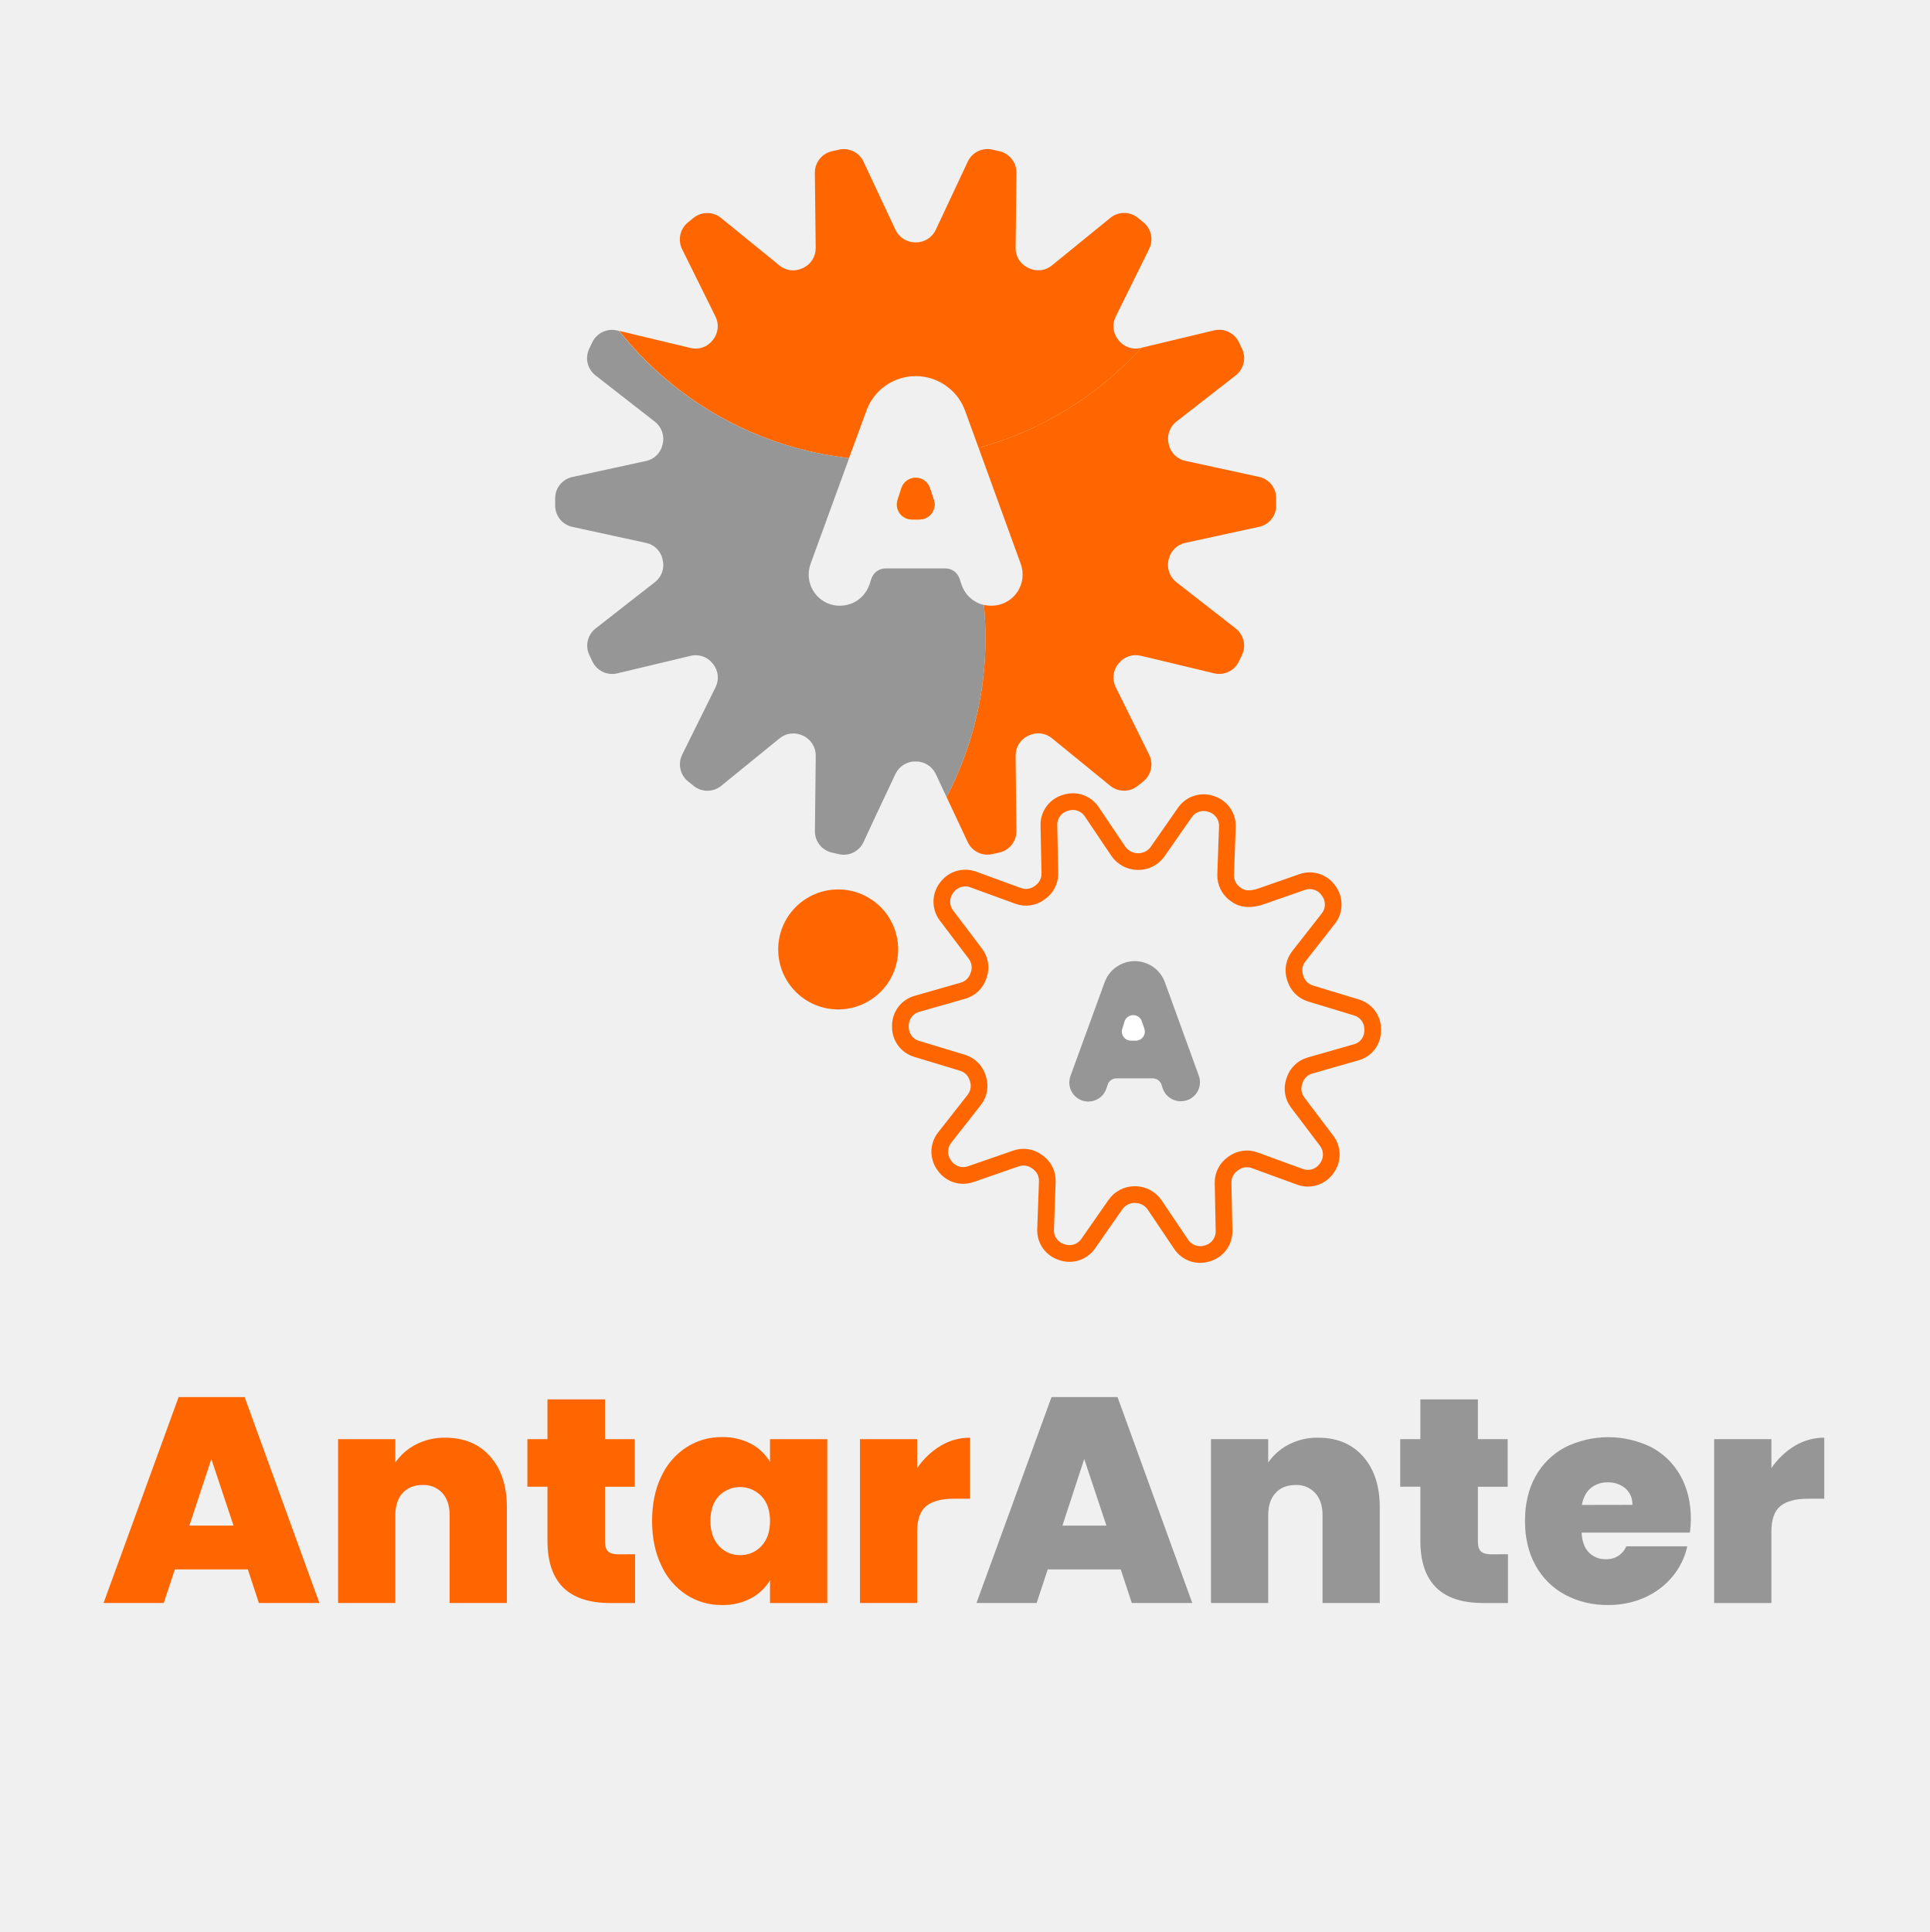
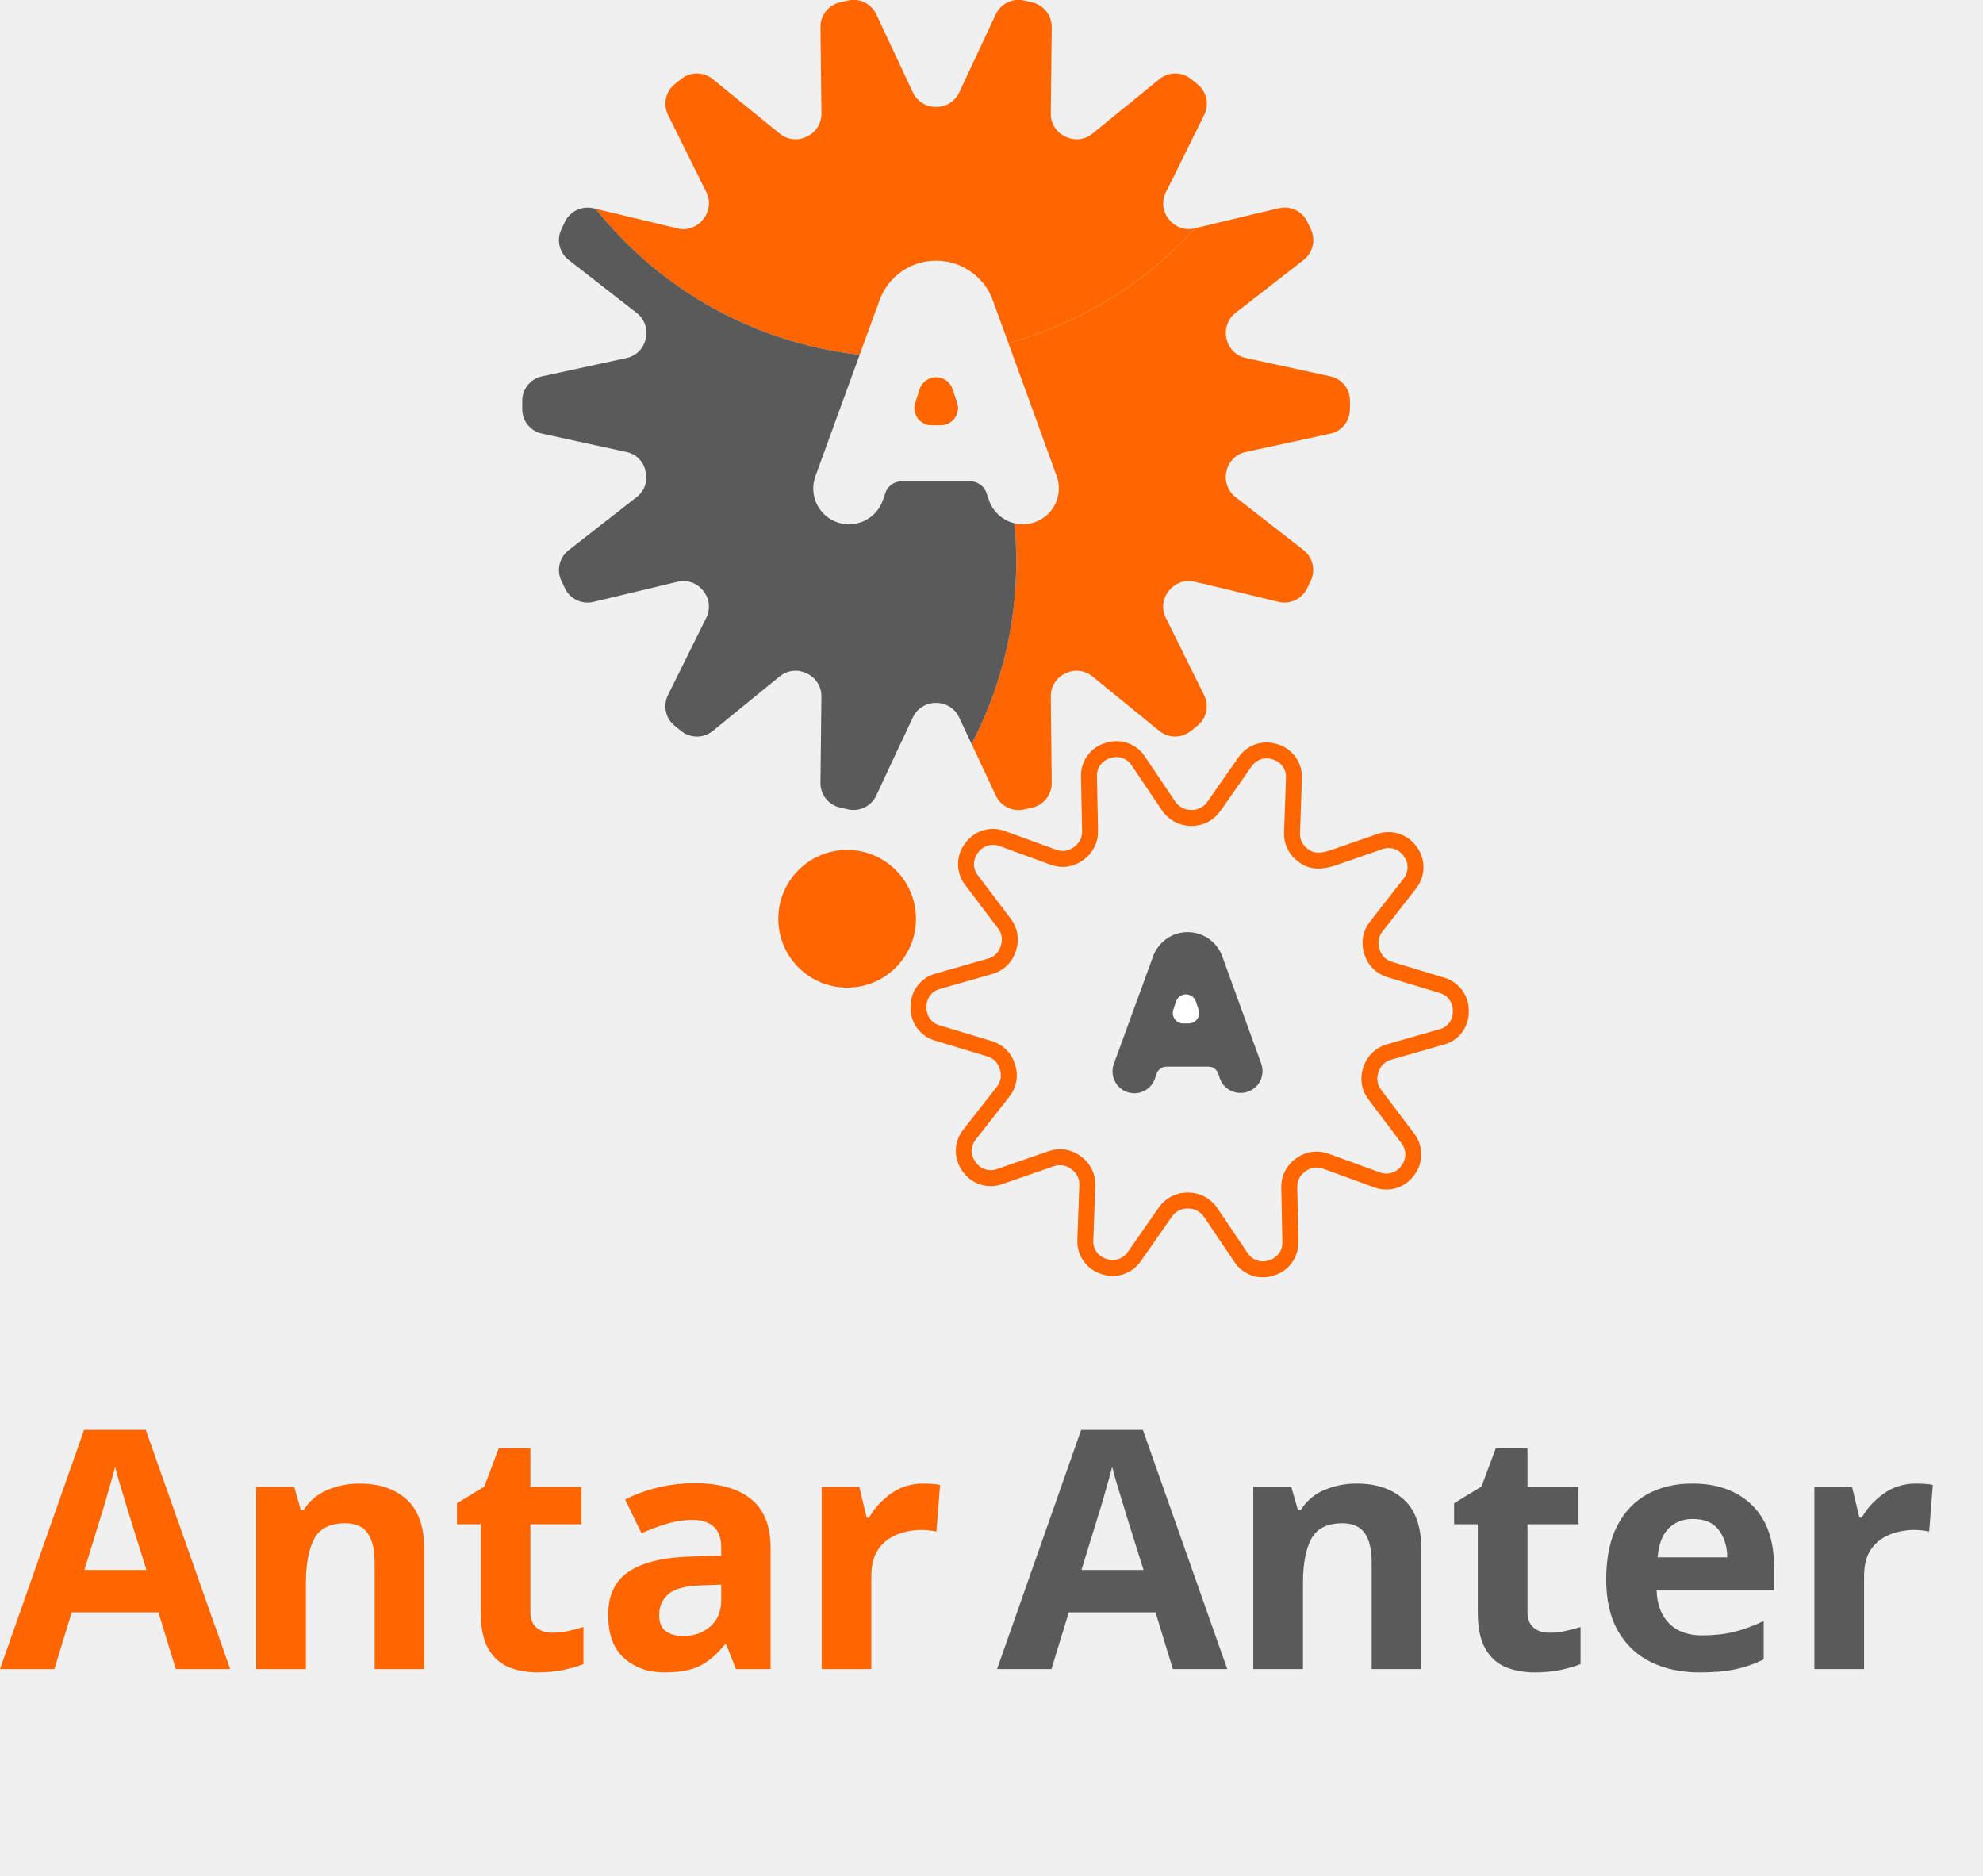
- <svg xmlns="http://www.w3.org/2000/svg" width="1040" height="1041" viewBox="0 0 1040 1041" fill="none">
-   <path d="M451.731 543.891C469.583 543.891 484.054 529.42 484.054 511.568C484.054 493.717 469.583 479.245 451.731 479.245C433.879 479.245 419.408 493.717 419.408 511.568C419.408 529.42 433.879 543.891 451.731 543.891Z" fill="#FF6600" />
-   <path d="M495.557 279.904H491.393C490.119 279.905 488.864 279.604 487.729 279.025C486.594 278.447 485.613 277.608 484.865 276.577C484.118 275.545 483.625 274.352 483.428 273.094C483.231 271.835 483.335 270.548 483.731 269.338L485.813 262.967C486.344 261.36 487.367 259.962 488.737 258.968C490.107 257.975 491.754 257.437 493.446 257.431C495.138 257.426 496.789 257.952 498.165 258.936C499.542 259.92 500.574 261.312 501.116 262.915L503.198 269.286C503.599 270.497 503.708 271.787 503.515 273.049C503.322 274.31 502.832 275.508 502.087 276.544C501.341 277.58 500.361 278.425 499.226 279.009C498.091 279.593 496.833 279.9 495.557 279.904Z" fill="url(#paint0_linear_1411_1367)" />
-   <path d="M731.052 542.829L706.287 535.313C704.376 534.736 702.637 533.699 701.221 532.292C699.805 530.885 698.756 529.152 698.167 527.246C698.094 527.027 698.021 526.819 697.959 526.6C697.34 524.696 697.2 522.668 697.55 520.697C697.9 518.725 698.731 516.87 699.968 515.295L715.926 494.912C717.559 492.822 718.471 490.26 718.526 487.608C718.58 484.956 717.774 482.358 716.228 480.203L715.853 479.672C714.312 477.523 712.116 475.93 709.595 475.13C707.073 474.331 704.361 474.369 701.862 475.237L679.814 482.93C673.568 485.096 669.331 484.429 666.083 482.004L665.677 481.712C664.042 480.525 662.721 478.955 661.831 477.141C660.94 475.327 660.506 473.323 660.566 471.302L661.482 445.381C661.58 442.741 660.822 440.14 659.322 437.966C657.821 435.792 655.657 434.161 653.154 433.316L652.561 433.118C650.047 432.282 647.33 432.281 644.816 433.116C642.302 433.951 640.125 435.577 638.611 437.751L623.923 458.821C622.747 460.507 621.178 461.881 619.351 462.825C617.525 463.768 615.496 464.252 613.44 464.234H613.19C611.106 464.217 609.058 463.692 607.222 462.706C605.386 461.719 603.819 460.3 602.655 458.571L588.373 437.366C586.92 435.184 584.803 433.528 582.336 432.643C579.868 431.758 577.181 431.691 574.673 432.452L573.632 432.775C571.154 433.6 569.006 435.2 567.507 437.339C566.007 439.477 565.235 442.042 565.304 444.653C565.46 452.408 565.679 463.537 565.814 470.594C565.843 472.606 565.378 474.593 564.459 476.383C563.541 478.172 562.197 479.709 560.547 480.859L560.13 481.161C558.513 482.33 556.635 483.085 554.659 483.361C552.683 483.637 550.669 483.425 548.794 482.743L524.497 473.874C522.01 472.961 519.296 472.874 516.756 473.624C514.215 474.374 511.984 475.921 510.391 478.038L510.006 478.558C508.426 480.688 507.579 483.273 507.592 485.925C507.605 488.577 508.478 491.153 510.079 493.267L525.694 513.9C526.899 515.49 527.696 517.351 528.015 519.32C528.334 521.289 528.167 523.306 527.526 525.195L527.308 525.84C526.687 527.737 525.611 529.453 524.174 530.838C522.736 532.223 520.982 533.234 519.063 533.783L494.183 540.893C491.664 541.591 489.437 543.081 487.832 545.144C486.227 547.206 485.329 549.731 485.272 552.344C485.272 552.552 485.272 552.761 485.272 552.969V553.593C485.299 556.198 486.161 558.725 487.732 560.803C489.302 562.881 491.497 564.401 493.996 565.138L518.761 572.644C520.67 573.224 522.407 574.263 523.823 575.669C525.238 577.075 526.288 578.806 526.881 580.711C526.954 580.93 527.016 581.149 527.089 581.357C527.699 583.257 527.835 585.278 527.485 587.244C527.135 589.209 526.309 591.058 525.08 592.631L509.09 613.003C507.454 615.091 506.539 617.654 506.483 620.306C506.427 622.958 507.232 625.557 508.778 627.713L509.153 628.233C510.694 630.383 512.889 631.977 515.41 632.778C517.931 633.579 520.644 633.544 523.144 632.678L547.607 624.194C549.492 623.538 551.51 623.354 553.483 623.659C555.456 623.963 557.324 624.748 558.923 625.943L559.474 626.349C561.075 627.524 562.363 629.073 563.229 630.86C564.094 632.647 564.51 634.618 564.44 636.603C564.19 643.64 563.795 654.716 563.514 662.544C563.431 665.186 564.204 667.784 565.718 669.951C567.232 672.117 569.405 673.737 571.914 674.568L572.508 674.776C575.021 675.613 577.738 675.614 580.253 674.779C582.767 673.944 584.943 672.318 586.457 670.144L601.156 649.064C602.322 647.386 603.879 646.017 605.693 645.075C607.507 644.134 609.523 643.649 611.566 643.661H611.805C613.889 643.676 615.937 644.198 617.773 645.183C619.608 646.168 621.176 647.586 622.34 649.313L636.633 670.539C638.115 672.738 640.267 674.399 642.77 675.273C645.273 676.148 647.992 676.189 650.52 675.39L651.124 675.203C653.648 674.406 655.847 672.813 657.391 670.663C658.936 668.512 659.742 665.92 659.691 663.273L659.171 637.331C659.132 635.344 659.58 633.376 660.477 631.602C661.373 629.827 662.69 628.299 664.314 627.15L664.855 626.755C666.472 625.582 668.352 624.824 670.331 624.548C672.309 624.272 674.326 624.486 676.202 625.173L700.634 634.094C703.113 635.006 705.819 635.093 708.351 634.343C710.883 633.592 713.106 632.045 714.688 629.93L715.073 629.409C716.653 627.279 717.5 624.695 717.487 622.043C717.473 619.391 716.601 616.814 715 614.7L699.385 594.047C698.17 592.458 697.363 590.596 697.037 588.623C696.71 586.649 696.873 584.626 697.511 582.731C697.594 582.512 697.667 582.283 697.74 582.065C698.361 580.169 699.438 578.455 700.875 577.072C702.312 575.689 704.067 574.68 705.985 574.132L731.104 566.949C733.583 566.239 735.766 564.749 737.331 562.699C738.895 560.649 739.756 558.15 739.786 555.571V554.364C739.758 551.759 738.894 549.233 737.321 547.156C735.749 545.08 733.551 543.563 731.052 542.829V542.829Z" stroke="#FF6600" stroke-width="9" stroke-miterlimit="10" />
-   <path d="M636.456 593.37H636.332C634.176 593.368 632.075 592.687 630.328 591.424C628.581 590.16 627.276 588.379 626.598 586.333L625.974 584.428C625.648 583.447 625.023 582.594 624.186 581.989C623.349 581.384 622.343 581.057 621.31 581.055H601.645C600.612 581.055 599.605 581.381 598.768 581.987C597.931 582.592 597.306 583.446 596.982 584.428L596.347 586.333C595.938 587.645 595.269 588.861 594.381 589.909C593.492 590.958 592.402 591.817 591.175 592.436C589.948 593.055 588.609 593.421 587.238 593.512C585.867 593.603 584.492 593.418 583.193 592.967C581.895 592.516 580.701 591.809 579.682 590.887C578.662 589.966 577.838 588.849 577.259 587.603C576.68 586.356 576.357 585.007 576.31 583.633C576.263 582.26 576.492 580.891 576.984 579.608L595.347 529.255C596.557 525.92 598.765 523.039 601.669 521.004C604.574 518.968 608.035 517.875 611.582 517.875C615.129 517.875 618.59 518.968 621.494 521.004C624.399 523.039 626.606 525.92 627.816 529.255L646.096 579.608C646.66 581.157 646.842 582.82 646.627 584.455C646.412 586.089 645.806 587.648 644.86 588.999C643.914 590.349 642.656 591.452 641.193 592.213C639.73 592.974 638.105 593.371 636.456 593.37Z" fill="#969696" />
-   <path d="M615.428 550.397C615.113 549.402 614.489 548.533 613.647 547.916C612.805 547.299 611.788 546.967 610.744 546.967C609.7 546.967 608.683 547.299 607.84 547.916C606.998 548.533 606.374 549.402 606.059 550.397L604.862 554.291C604.618 555.028 604.553 555.813 604.671 556.581C604.79 557.348 605.089 558.077 605.545 558.706C606 559.336 606.599 559.848 607.291 560.2C607.983 560.553 608.749 560.736 609.526 560.735H612.097C612.874 560.735 613.64 560.551 614.332 560.197C615.024 559.843 615.622 559.329 616.076 558.699C616.531 558.069 616.829 557.339 616.946 556.571C617.063 555.803 616.996 555.018 616.75 554.28L615.428 550.397Z" fill="white" />
-   <path d="M687.778 270.42C687.778 271.17 687.778 271.909 687.778 272.648C687.745 275.283 686.818 277.828 685.147 279.866C683.477 281.903 681.163 283.312 678.585 283.86L638.778 292.521C636.601 292.99 634.604 294.071 633.022 295.637C631.44 297.202 630.338 299.188 629.846 301.359C629.836 301.513 629.801 301.664 629.742 301.807C629.257 303.967 629.39 306.22 630.127 308.308C630.863 310.396 632.173 312.234 633.906 313.612L666 338.648C668.089 340.292 669.563 342.595 670.18 345.181C670.798 347.768 670.525 350.487 669.404 352.899C668.81 354.127 668.217 355.366 667.624 356.553C666.452 358.951 664.496 360.877 662.081 362.012C659.666 363.148 656.935 363.426 654.341 362.799L624.558 355.647L614.783 353.326C612.622 352.815 610.36 352.928 608.261 353.652C606.162 354.376 604.312 355.682 602.926 357.417L602.634 357.771C601.248 359.501 600.386 361.592 600.15 363.796C599.914 366 600.314 368.226 601.302 370.211L619.321 406.646C620.509 409.041 620.846 411.769 620.279 414.381C619.711 416.993 618.272 419.335 616.198 421.022L613.075 423.531C610.979 425.174 608.388 426.058 605.725 426.041C603.062 426.024 600.483 425.106 598.408 423.437L566.907 397.756C565.179 396.348 563.084 395.465 560.87 395.212C558.656 394.96 556.415 395.347 554.415 396.329C554.269 396.329 554.124 396.475 553.967 396.527C551.971 397.485 550.29 398.991 549.119 400.87C547.948 402.748 547.337 404.922 547.357 407.135L547.794 447.786C547.813 450.457 546.924 453.055 545.273 455.155C543.622 457.254 541.306 458.73 538.706 459.341L534.761 460.226C532.16 460.805 529.44 460.483 527.046 459.315C524.652 458.146 522.725 456.199 521.582 453.793L510.131 429.444C523.976 403.027 531.179 373.636 531.117 343.811C531.117 337.784 530.816 331.808 530.274 325.937C531.537 326.231 532.829 326.378 534.126 326.374H534.324C536.842 326.383 539.331 325.823 541.604 324.738C543.876 323.652 545.875 322.068 547.452 320.104C549.028 318.139 550.142 315.845 550.709 313.391C551.277 310.937 551.284 308.386 550.73 305.929C550.579 305.222 550.381 304.527 550.136 303.847L527.422 241.325C561.185 232.034 591.605 213.323 615.126 187.38L654.341 178.011C656.935 177.394 659.662 177.676 662.075 178.811C664.488 179.945 666.444 181.865 667.624 184.257C668.217 185.496 668.81 186.672 669.404 187.911C670.535 190.329 670.818 193.057 670.208 195.656C669.598 198.255 668.13 200.573 666.041 202.235L633.947 227.219C632.214 228.597 630.905 230.435 630.168 232.523C629.432 234.611 629.298 236.864 629.783 239.024C629.843 239.166 629.878 239.318 629.887 239.472C630.379 241.643 631.481 243.628 633.064 245.194C634.646 246.76 636.643 247.841 638.819 248.31L678.575 256.95C681.152 257.498 683.466 258.907 685.137 260.944C686.807 262.982 687.735 265.527 687.767 268.162C687.778 268.942 687.778 269.681 687.778 270.42Z" fill="#FF6600" />
-   <path d="M495.557 279.904H491.393C490.119 279.905 488.864 279.604 487.729 279.025C486.594 278.447 485.613 277.608 484.865 276.577C484.118 275.545 483.625 274.352 483.428 273.094C483.231 271.835 483.335 270.548 483.731 269.338L485.813 262.967C486.344 261.36 487.367 259.962 488.737 258.968C490.107 257.975 491.754 257.437 493.446 257.431C495.138 257.426 496.789 257.952 498.165 258.936C499.542 259.92 500.574 261.312 501.116 262.915L503.198 269.286C503.599 270.497 503.708 271.787 503.515 273.049C503.322 274.31 502.832 275.508 502.087 276.544C501.341 277.58 500.361 278.425 499.226 279.009C498.091 279.593 496.833 279.9 495.557 279.904Z" fill="url(#paint1_linear_1411_1367)" />
-   <path d="M601.302 170.62C600.314 172.605 599.914 174.83 600.151 177.035C600.387 179.239 601.249 181.33 602.634 183.06C602.718 183.188 602.816 183.307 602.926 183.414C604.304 185.159 606.153 186.472 608.255 187.197C610.357 187.922 612.622 188.029 614.783 187.505L615.126 187.411C591.603 213.347 561.183 232.05 527.422 241.335L520.135 221.338C518.355 216.329 515.167 211.941 510.954 208.7C505.991 204.776 499.844 202.651 493.517 202.672C487.712 202.666 482.046 204.45 477.292 207.781C472.538 211.112 468.927 215.827 466.95 221.285L457.581 246.821C433.434 244.113 410.059 236.663 388.797 224.9C367.535 213.136 348.805 197.29 333.682 178.271L372.199 187.505C374.35 188.029 376.607 187.922 378.699 187.197C380.79 186.471 382.629 185.158 383.993 183.414C384.107 183.308 384.208 183.189 384.295 183.06C385.676 181.327 386.535 179.237 386.771 177.034C387.007 174.831 386.61 172.606 385.628 170.62L381.464 162.219L367.587 134.175C366.418 131.768 366.099 129.036 366.683 126.424C367.268 123.813 368.72 121.477 370.804 119.798C371.845 118.966 372.886 118.122 373.927 117.279C376.026 115.636 378.622 114.757 381.288 114.785C383.954 114.814 386.53 115.748 388.594 117.435L420.105 143.065C421.822 144.475 423.908 145.36 426.115 145.613C428.322 145.866 430.555 145.476 432.545 144.491C432.706 144.454 432.858 144.387 432.993 144.293C434.99 143.333 436.673 141.826 437.845 139.945C439.018 138.065 439.631 135.891 439.614 133.675L439.166 93.076C439.147 90.405 440.036 87.807 441.687 85.707C443.339 83.608 445.654 82.132 448.254 81.521L452.158 80.636C454.762 80.039 457.492 80.351 459.895 81.519C462.298 82.687 464.229 84.642 465.368 87.059L482.628 123.879C483.601 125.904 485.13 127.611 487.035 128.801C488.941 129.992 491.145 130.617 493.392 130.604H493.538C495.787 130.625 497.997 130.004 499.905 128.812C501.814 127.621 503.343 125.91 504.312 123.879L521.582 87.059C522.721 84.645 524.647 82.69 527.044 81.515C529.441 80.34 532.166 80.016 534.772 80.594L538.717 81.479C541.314 82.097 543.625 83.575 545.275 85.673C546.925 87.771 547.816 90.365 547.805 93.034L547.368 133.633C547.339 135.85 547.947 138.028 549.119 139.91C550.29 141.792 551.977 143.298 553.978 144.251C554.116 144.341 554.267 144.408 554.426 144.449C556.423 145.444 558.666 145.839 560.883 145.586C563.1 145.333 565.196 144.443 566.918 143.023L598.418 117.394C600.482 115.707 603.059 114.772 605.725 114.744C608.391 114.715 610.987 115.595 613.086 117.238C614.127 118.081 615.168 118.924 616.209 119.757C618.282 121.445 619.719 123.786 620.287 126.398C620.854 129.01 620.517 131.737 619.332 134.133L604.123 164.894L601.302 170.62Z" fill="#FF6600" />
-   <path d="M531.128 343.811C531.186 373.637 523.98 403.028 510.131 429.444L504.301 417.004C503.332 414.973 501.803 413.262 499.895 412.071C497.986 410.879 495.777 410.258 493.527 410.279H493.381C491.134 410.266 488.93 410.891 487.025 412.081C485.119 413.272 483.591 414.979 482.617 417.004L472.207 439.073L465.368 453.793C464.237 456.211 462.314 458.17 459.917 459.346C457.52 460.522 454.793 460.843 452.189 460.257L448.285 459.372C445.681 458.768 443.362 457.294 441.709 455.193C440.057 453.092 439.171 450.49 439.197 447.817L439.645 407.166C439.66 404.962 439.054 402.797 437.896 400.921C436.738 399.045 435.075 397.533 433.097 396.559C432.951 396.506 432.805 396.402 432.649 396.361C430.655 395.388 428.425 395.006 426.221 395.258C424.017 395.511 421.931 396.388 420.209 397.787L388.646 423.468C386.571 425.138 383.992 426.056 381.329 426.073C378.665 426.09 376.075 425.205 373.978 423.562C372.937 422.729 371.896 421.886 370.855 421.053C368.77 419.375 367.317 417.04 366.732 414.428C366.148 411.816 366.468 409.083 367.639 406.677L385.669 370.242C386.652 368.256 387.049 366.031 386.813 363.828C386.577 361.625 385.718 359.535 384.336 357.802C384.232 357.698 384.139 357.552 384.035 357.448C382.663 355.713 380.824 354.407 378.734 353.682C376.645 352.957 374.391 352.844 372.24 353.357L346.85 359.426L332.63 362.83C330.036 363.445 327.31 363.162 324.897 362.028C322.484 360.893 320.528 358.974 319.347 356.584C318.753 355.397 318.212 354.159 317.619 352.93C316.476 350.524 316.185 347.8 316.794 345.207C317.403 342.613 318.876 340.304 320.971 338.658L353.023 313.622C354.774 312.259 356.097 310.422 356.835 308.33C357.573 306.237 357.695 303.977 357.187 301.817C357.181 301.664 357.149 301.512 357.093 301.369C356.619 299.197 355.528 297.208 353.951 295.64C352.374 294.072 350.378 292.993 348.203 292.531L308.448 283.891C305.871 283.334 303.558 281.924 301.883 279.89C300.207 277.855 299.267 275.315 299.214 272.68V268.234C299.267 265.599 300.207 263.059 301.883 261.024C303.558 258.99 305.871 257.58 308.448 257.023L348.203 248.383C350.378 247.921 352.374 246.842 353.951 245.274C355.528 243.706 356.619 241.717 357.093 239.544C357.149 239.402 357.181 239.25 357.187 239.097C357.687 236.937 357.561 234.679 356.824 232.588C356.086 230.497 354.768 228.66 353.023 227.292L320.919 202.256C318.812 200.612 317.329 198.299 316.715 195.698C316.102 193.097 316.395 190.364 317.546 187.953C318.139 186.714 318.681 185.537 319.274 184.299C320.461 181.913 322.418 179.999 324.829 178.865C327.24 177.732 329.963 177.445 332.557 178.053L333.598 178.292C348.74 197.324 367.494 213.175 388.782 224.936C410.07 236.696 433.472 244.134 457.644 246.821L437.688 301.536L436.844 303.857C436.018 306.133 435.692 308.56 435.89 310.972C436.087 313.385 436.804 315.727 437.99 317.837C439.176 319.947 440.804 321.777 442.762 323.2C444.72 324.623 446.963 325.606 449.336 326.083C450.425 326.28 451.53 326.378 452.636 326.374C456.162 326.382 459.6 325.281 462.465 323.226C465.329 321.17 467.474 318.266 468.595 314.923L469.636 311.8C470.164 310.187 471.191 308.783 472.567 307.79C473.944 306.796 475.6 306.265 477.298 306.273H509.496C511.192 306.264 512.848 306.795 514.223 307.789C515.598 308.782 516.622 310.187 517.147 311.8L518.188 314.923C519.088 317.649 520.673 320.099 522.791 322.036C524.909 323.974 527.489 325.335 530.285 325.989C530.826 331.808 531.128 337.784 531.128 343.811Z" fill="#969696" />
-   <path d="M495.557 279.904H491.393C490.119 279.905 488.864 279.604 487.729 279.025C486.594 278.447 485.613 277.608 484.865 276.577C484.118 275.545 483.625 274.352 483.428 273.094C483.231 271.835 483.335 270.548 483.731 269.338L485.813 262.967C486.344 261.36 487.367 259.962 488.737 258.968C490.107 257.975 491.754 257.437 493.446 257.431C495.138 257.426 496.789 257.952 498.165 258.936C499.542 259.92 500.574 261.312 501.116 262.915L503.198 269.286C503.599 270.497 503.708 271.787 503.515 273.049C503.322 274.31 502.832 275.508 502.087 276.544C501.341 277.58 500.361 278.425 499.226 279.009C498.091 279.593 496.833 279.9 495.557 279.904Z" fill="#FF6600" />
-   <path d="M133.57 845.635H94.231L88.245 863.738H55.818L96.271 752.768H131.842L172.139 863.738H139.535L133.57 845.635ZM125.867 822.026L113.906 786.142L102.059 822.026H125.867Z" fill="#FF6600" />
-   <path d="M264.205 784.799C270.194 791.566 273.186 800.72 273.179 812.261V863.738H242.334V816.363C242.334 811.324 241.022 807.361 238.399 804.474C237.062 803.029 235.426 801.892 233.604 801.144C231.783 800.397 229.82 800.055 227.853 800.144C223.231 800.144 219.612 801.587 216.996 804.474C214.379 807.361 213.068 811.324 213.061 816.363V863.738H182.216V775.441H213.071V788.037C215.897 783.959 219.679 780.636 224.085 778.356C228.995 775.825 234.458 774.555 239.981 774.66C250.155 774.653 258.23 778.033 264.205 784.799Z" fill="#FF6600" />
-   <path d="M342.28 837.453V863.739H328.903C306.334 863.739 295.053 852.562 295.06 830.208V801.06H284.234V775.441H295.06V754.028H326.061V775.441H342.114V801.091H326.061V830.718C326.061 833.133 326.613 834.882 327.716 835.923C328.82 836.964 330.683 837.505 333.307 837.505L342.28 837.453Z" fill="#FF6600" />
-   <path d="M356.365 795.584C359.311 789.173 364 783.719 369.898 779.844C375.596 776.177 382.245 774.262 389.021 774.338C394.488 774.194 399.903 775.437 404.761 777.95C409 780.208 412.54 783.585 414.994 787.714V775.441H445.839V863.739H414.994V851.455C412.525 855.601 408.953 858.981 404.678 861.219C399.858 863.714 394.488 864.956 389.063 864.832C382.287 864.907 375.638 862.992 369.939 859.325C364.026 855.437 359.334 849.955 356.406 843.512C353.096 836.641 351.441 828.64 351.441 819.507C351.441 810.373 353.082 802.399 356.365 795.584ZM410.351 806.13C408.868 804.593 407.093 803.37 405.129 802.531C403.165 801.693 401.053 801.257 398.918 801.249C396.782 801.242 394.667 801.662 392.697 802.486C390.728 803.31 388.943 804.521 387.449 806.046C384.402 809.253 382.879 813.739 382.879 819.507C382.879 825.17 384.402 829.656 387.449 832.967C388.889 834.568 390.657 835.84 392.633 836.695C394.61 837.55 396.747 837.969 398.9 837.922C401.046 837.966 403.177 837.554 405.151 836.712C407.125 835.871 408.898 834.619 410.351 833.04C413.446 829.792 414.994 825.281 414.994 819.507C414.994 813.843 413.446 809.385 410.351 806.13Z" fill="#FF6600" />
-   <path d="M506.904 779.053C511.699 776.156 517.198 774.633 522.8 774.65V807.545H514.149C507.438 807.545 502.455 808.857 499.2 811.48C495.946 814.104 494.318 818.667 494.318 825.169V863.738H463.463V775.441H494.318V791.056C497.591 786.188 501.886 782.091 506.904 779.053Z" fill="#FF6600" />
-   <path d="M604.019 845.635H564.669L558.694 863.738H526.267L566.72 752.768H602.291L642.578 863.738H609.994L604.019 845.635ZM596.305 822.026L584.344 786.142L572.591 822.026H596.305Z" fill="#969696" />
-   <path d="M734.654 784.799C740.643 791.566 743.634 800.72 743.627 812.261V863.738H712.782V816.363C712.782 811.324 711.467 807.361 708.837 804.474C707.5 803.029 705.864 801.892 704.043 801.144C702.221 800.397 700.259 800.055 698.292 800.144C693.684 800.144 690.064 801.587 687.434 804.474C684.804 807.361 683.492 811.324 683.499 816.363V863.738H652.654V775.441H683.499V788.037C686.329 783.959 690.114 780.635 694.523 778.356C699.434 775.825 704.896 774.555 710.419 774.66C720.593 774.653 728.672 778.033 734.654 784.799Z" fill="#969696" />
-   <path d="M812.718 837.453V863.739H799.342C776.78 863.739 765.499 852.562 765.499 830.208V801.06H754.641V775.441H765.499V754.028H796.51V775.441H812.562V801.091H796.51V830.718C796.51 833.133 797.062 834.882 798.165 835.923C799.269 836.964 801.122 837.505 803.745 837.505L812.718 837.453Z" fill="#969696" />
-   <path d="M910.77 825.804H852.381C852.693 830.662 854.032 834.254 856.399 836.579C857.585 837.757 858.999 838.679 860.555 839.29C862.11 839.9 863.775 840.186 865.445 840.129C867.772 840.245 870.079 839.641 872.051 838.401C874.023 837.161 875.566 835.343 876.469 833.195H909.355C908.039 839.171 905.316 844.745 901.412 849.456C897.386 854.303 892.295 858.154 886.536 860.709C880.3 863.495 873.534 864.891 866.705 864.8C858.626 864.953 850.64 863.058 843.49 859.293C836.805 855.691 831.3 850.237 827.636 843.585C823.805 836.763 821.89 828.737 821.89 819.506C821.89 810.276 823.777 802.274 827.553 795.501C831.211 788.879 836.706 783.456 843.376 779.886C850.596 776.291 858.548 774.406 866.614 774.379C874.68 774.352 882.643 776.183 889.888 779.73C896.511 783.21 901.98 788.541 905.628 795.074C909.396 801.736 911.284 809.579 911.291 818.601C911.276 821.011 911.102 823.417 910.77 825.804ZM879.769 810.845C879.851 809.174 879.553 807.507 878.899 805.967C878.245 804.427 877.25 803.056 875.99 801.955C873.343 799.762 869.985 798.614 866.549 798.728C863.176 798.602 859.874 799.712 857.263 801.851C854.848 803.933 853.272 806.948 852.537 810.897L879.769 810.845Z" fill="#969696" />
-   <path d="M967.276 779.053C972.074 776.155 977.577 774.632 983.182 774.65V807.545H974.521C967.803 807.545 962.82 808.857 959.572 811.48C956.324 814.104 954.697 818.667 954.69 825.169V863.739H923.835V775.441H954.69V791.056C957.963 786.188 962.258 782.091 967.276 779.053Z" fill="#969696" />
+ <svg xmlns="http://www.w3.org/2000/svg" id="Layer_1" data-name="Layer 1" viewBox="0 0 869.52 822.4">
  <defs>
-     <linearGradient id="paint0_linear_1411_1367" x1="483.305" y1="268.661" x2="503.635" y2="268.661" gradientUnits="userSpaceOnUse">
-       <stop stop-color="#FFF33B" />
-       <stop offset="0.04" stop-color="#FEE72E" />
-       <stop offset="0.12" stop-color="#FED51B" />
-       <stop offset="0.2" stop-color="#FDCA10" />
-       <stop offset="0.28" stop-color="#FDC70C" />
-       <stop offset="0.67" stop-color="#F3903F" />
-       <stop offset="0.89" stop-color="#ED683C" />
-       <stop offset="1" stop-color="#E93E3A" />
-     </linearGradient>
-     <linearGradient id="paint1_linear_1411_1367" x1="483.305" y1="268.661" x2="503.635" y2="268.661" gradientUnits="userSpaceOnUse">
-       <stop stop-color="#FFF33B" />
-       <stop offset="0.04" stop-color="#FEE72E" />
-       <stop offset="0.12" stop-color="#FED51B" />
-       <stop offset="0.2" stop-color="#FDCA10" />
-       <stop offset="0.28" stop-color="#FDC70C" />
-       <stop offset="0.67" stop-color="#F3903F" />
-       <stop offset="0.89" stop-color="#ED683C" />
-       <stop offset="1" stop-color="#E93E3A" />
+     <style>.cls-1,.cls-6{fill:#f60;}.cls-2{fill:url(#Orange_Yellow);}.cls-3{fill:none;stroke:#f60;stroke-miterlimit:10;stroke-width:7px;}.cls-4{fill:#5a5a5a;}.cls-5{fill:#fff;}.cls-6{font-size:252.2px;font-family:Poppins-ExtraBold, Poppins;font-weight:800;}</style>
+     <linearGradient id="Orange_Yellow" x1="466.19" y1="264.75" x2="485.19" y2="264.75" gradientUnits="userSpaceOnUse">
+       <stop offset="0" stop-color="#fff33b" />
+       <stop offset="0.04" stop-color="#fee72e" />
+       <stop offset="0.12" stop-color="#fed51b" />
+       <stop offset="0.2" stop-color="#fdca10" />
+       <stop offset="0.28" stop-color="#fdc70c" />
+       <stop offset="0.67" stop-color="#f3903f" />
+       <stop offset="0.89" stop-color="#ed683c" />
+       <stop offset="1" stop-color="#e93e3a" />
    </linearGradient>
  </defs>
+   <circle class="cls-1" cx="371.46" cy="402.86" r="30.19" />
+   <path class="cls-2" d="M477.65,275.25h-3.92a7.52,7.52,0,0,1-7.15-9.87l1.93-5.95a7.54,7.54,0,0,1,14.31-.05l2,5.95A7.55,7.55,0,0,1,477.65,275.25Z" transform="translate(-65.24 -88.8)" />
+   <path class="cls-3" d="M697.63,520.86l-23.14-7a11.44,11.44,0,0,1-7.59-7.53c-.06-.21-.12-.41-.19-.61a11.43,11.43,0,0,1,1.88-10.52l14.9-19.05a11.45,11.45,0,0,0,.29-13.74l-.35-.49a11.46,11.46,0,0,0-13.07-4.14l-20.61,7.14c-5.85,2-9.79,1.41-12.83-.86l-.37-.28a11.54,11.54,0,0,1-4.78-9.7l.86-24.21a11.43,11.43,0,0,0-7.83-11.27l-.56-.19a11.48,11.48,0,0,0-13,4.33L597.5,442.4a11.83,11.83,0,0,1-9.8,5.06h-.21a12,12,0,0,1-9.85-5.29L564.3,422.36a11.39,11.39,0,0,0-12.77-4.61l-1,.31a11.36,11.36,0,0,0-7.79,11.09c.14,7.24.35,17.64.48,24.23a11.52,11.52,0,0,1-4.93,9.59l-.39.28a11.39,11.39,0,0,1-10.59,1.48l-22.69-8.28a11.52,11.52,0,0,0-13.18,3.93l-.36.48a11.46,11.46,0,0,0,.07,13.74l14.59,19.28a11.39,11.39,0,0,1,1.72,10.54l-.21.61a11.4,11.4,0,0,1-7.71,7.42l-23.24,6.65A11.34,11.34,0,0,0,468,529.74c0,.2,0,.39,0,.59v.58a11.36,11.36,0,0,0,8.15,10.78l23.14,7a11.4,11.4,0,0,1,7.58,7.54l.2.6a11.45,11.45,0,0,1-1.88,10.53l-14.9,19a11.45,11.45,0,0,0-.29,13.74l.35.49a11.46,11.46,0,0,0,13.07,4.15l22.86-7.93a11.45,11.45,0,0,1,10.58,1.64l.5.38a11.39,11.39,0,0,1,4.65,9.58c-.24,6.57-.6,16.92-.87,24.24A11.46,11.46,0,0,0,549,644l.56.18a11.47,11.47,0,0,0,13-4.32l13.72-19.69a11.78,11.78,0,0,1,9.78-5h.22a12,12,0,0,1,9.84,5.28l13.36,19.83a11.47,11.47,0,0,0,13,4.53l.56-.17a11.46,11.46,0,0,0,8-11.15l-.48-24.23a11.41,11.41,0,0,1,4.8-9.52l.51-.36a11.41,11.41,0,0,1,10.6-1.48l22.74,8.29a11.45,11.45,0,0,0,13.13-3.94l.36-.48A11.46,11.46,0,0,0,682.6,588L668,568.66a11.39,11.39,0,0,1-1.71-10.53c.07-.2.14-.41.2-.62a11.44,11.44,0,0,1,7.71-7.41l23.47-6.71a11.17,11.17,0,0,0,8.1-10.62v-1.13A11.37,11.37,0,0,0,697.63,520.86Z" transform="translate(-65.24 -88.8)" />
+   <path class="cls-4" d="M609.26,568h-.11a9.59,9.59,0,0,1-9.1-6.58l-.58-1.78a4.6,4.6,0,0,0-4.36-3.15H576.74a4.59,4.59,0,0,0-4.36,3.15l-.59,1.78a9.58,9.58,0,1,1-18.09-6.28l17.15-47a16.14,16.14,0,0,1,30.34,0l17.07,47A9.57,9.57,0,0,1,609.26,568Z" transform="translate(-65.24 -88.8)" />
+   <path class="cls-5" d="M589.62,527.93a4.59,4.59,0,0,0-8.71,0l-1.2,3.62a4.59,4.59,0,0,0,4.36,6h2.4a4.59,4.59,0,0,0,4.35-6Z" transform="translate(-65.24 -88.8)" />
+   <path class="cls-1" d="M657.2,266.39c0,.7,0,1.39-.05,2.08a10.84,10.84,0,0,1-8.58,10.47L611.43,287a10.91,10.91,0,0,0-8.35,8.25,1.27,1.27,0,0,1-.09.42,11,11,0,0,0,3.92,11l30,23.39A11.06,11.06,0,0,1,640,343.44c-.56,1.15-1.11,2.3-1.67,3.41a11,11,0,0,1-12.4,5.86L598.15,346,589,343.85a10.94,10.94,0,0,0-11.07,3.83c-.09.09-.18.23-.28.32a10.89,10.89,0,0,0-1.24,11.63l16.84,34a11,11,0,0,1-3,13.43c-1,.78-2,1.57-2.95,2.35a11,11,0,0,1-13.7-.09l-29.43-24A10.89,10.89,0,0,0,532.59,384c-.14.05-.27.14-.41.19a10.88,10.88,0,0,0-6.18,9.92l.41,38a11,11,0,0,1-8.49,10.8l-3.69.83a11,11,0,0,1-12.32-6.05l-10.65-22.74a171.5,171.5,0,0,0,19.6-80c0-5.63-.27-11.21-.78-16.7a15.7,15.7,0,0,0,3.6.41h.18a15.76,15.76,0,0,0,14.77-21L507.4,239.22a172.25,172.25,0,0,0,81.94-50.37L626,180.08a11,11,0,0,1,12.4,5.86l1.67,3.41a11.11,11.11,0,0,1-3.14,13.38l-30,23.34a11,11,0,0,0-3.92,11,1.27,1.27,0,0,1,.09.42,10.91,10.91,0,0,0,8.35,8.25l37.14,8.08a10.84,10.84,0,0,1,8.58,10.47C657.2,265,657.2,265.7,657.2,266.39Z" transform="translate(-65.24 -88.8)" />
+   <path class="cls-2" d="M477.65,275.25h-3.92a7.52,7.52,0,0,1-7.15-9.87l1.93-5.95a7.54,7.54,0,0,1,14.31-.05l2,5.95A7.55,7.55,0,0,1,477.65,275.25Z" transform="translate(-65.24 -88.8)" />
+   <path class="cls-1" d="M576.42,173.16a10.89,10.89,0,0,0,1.24,11.63,3.19,3.19,0,0,0,.28.32A10.86,10.86,0,0,0,589,188.94l.33-.09a172.25,172.25,0,0,1-81.94,50.37l-6.78-18.68A25.8,25.8,0,0,0,492,208.73a26.1,26.1,0,0,0-16.28-5.63,26.34,26.34,0,0,0-24.82,17.39l-8.72,23.85a172.37,172.37,0,0,1-115.79-64l36,8.63a10.79,10.79,0,0,0,11-3.83,2.26,2.26,0,0,0,.27-.32A10.89,10.89,0,0,0,375,173.16l-3.88-7.84-13-26.21a11,11,0,0,1,3-13.42c1-.78,1.94-1.57,2.95-2.35a11,11,0,0,1,13.7.14l29.43,23.94a10.81,10.81,0,0,0,11.63,1.34,1.69,1.69,0,0,0,.41-.19,10.92,10.92,0,0,0,6.19-9.92l-.42-38a11,11,0,0,1,8.49-10.8l3.64-.83a11,11,0,0,1,12.32,6l16.1,34.37a11.09,11.09,0,0,0,10.06,6.28h.14a11,11,0,0,0,10.05-6.28l16.1-34.37a11,11,0,0,1,12.32-6c1.25.28,2.49.55,3.69.83a11.06,11.06,0,0,1,8.49,10.8l-.41,38a10.83,10.83,0,0,0,6.18,9.92,1.88,1.88,0,0,0,.41.19,10.81,10.81,0,0,0,11.63-1.34l29.43-23.94a11,11,0,0,1,13.7-.14c1,.78,2,1.57,2.95,2.35a11,11,0,0,1,3,13.42l-14.21,28.75Z" transform="translate(-65.24 -88.8)" />
+   <path class="cls-4" d="M510.86,335a171.5,171.5,0,0,1-19.6,80l-5.45-11.62A11,11,0,0,0,475.76,397h-.14a11.09,11.09,0,0,0-10.06,6.28l-9.69,20.62-6.41,13.74a11,11,0,0,1-12.32,6.05l-3.64-.83A11,11,0,0,1,425,432.1l.42-38a11,11,0,0,0-6.19-9.92c-.13-.05-.27-.14-.41-.19a10.89,10.89,0,0,0-11.63,1.34l-29.43,24a11,11,0,0,1-13.7.09c-1-.78-2-1.57-2.95-2.35a11,11,0,0,1-3-13.43l16.84-34A10.89,10.89,0,0,0,373.71,348c-.09-.09-.18-.23-.27-.32a10.86,10.86,0,0,0-11-3.83l-23.71,5.68-13.29,3.18A11,11,0,0,1,313,346.85c-.55-1.11-1.06-2.26-1.61-3.41a11,11,0,0,1,3.13-13.34l29.94-23.39a10.84,10.84,0,0,0,3.93-11,1.29,1.29,0,0,0-.1-.42A10.78,10.78,0,0,0,340,287l-37.14-8.08a10.92,10.92,0,0,1-8.62-10.47v-4.15a10.92,10.92,0,0,1,8.62-10.47L340,245.77a10.78,10.78,0,0,0,8.3-8.25,1.29,1.29,0,0,0,.1-.42,10.91,10.91,0,0,0-3.88-11l-30-23.38a11,11,0,0,1-3.13-13.34c.55-1.15,1.06-2.26,1.61-3.41a11.07,11.07,0,0,1,12.41-5.86l1,.23a172.37,172.37,0,0,0,115.79,64l-18.64,51.12-.78,2.17a15.7,15.7,0,0,0,11.67,20.76,17.49,17.49,0,0,0,3.09.27,15.67,15.67,0,0,0,14.9-10.75l1-2.9a7.49,7.49,0,0,1,7.15-5.17h30.08a7.51,7.51,0,0,1,7.15,5.17l1,2.9a15.68,15.68,0,0,0,11.3,10.34C510.59,323.74,510.86,329.32,510.86,335Z" transform="translate(-65.24 -88.8)" />
+   <path class="cls-1" d="M477.65,275.25h-3.92a7.52,7.52,0,0,1-7.15-9.87l1.93-5.95a7.54,7.54,0,0,1,14.31-.05l2,5.95A7.55,7.55,0,0,1,477.65,275.25Z" transform="translate(-65.24 -88.8)" />
+   <text class="cls-6" transform="translate(0 731.83) scale(0.58)">Antar<tspan class="cls-4" x="753.8" y="0">Anter</tspan>
+   </text>
</svg>
